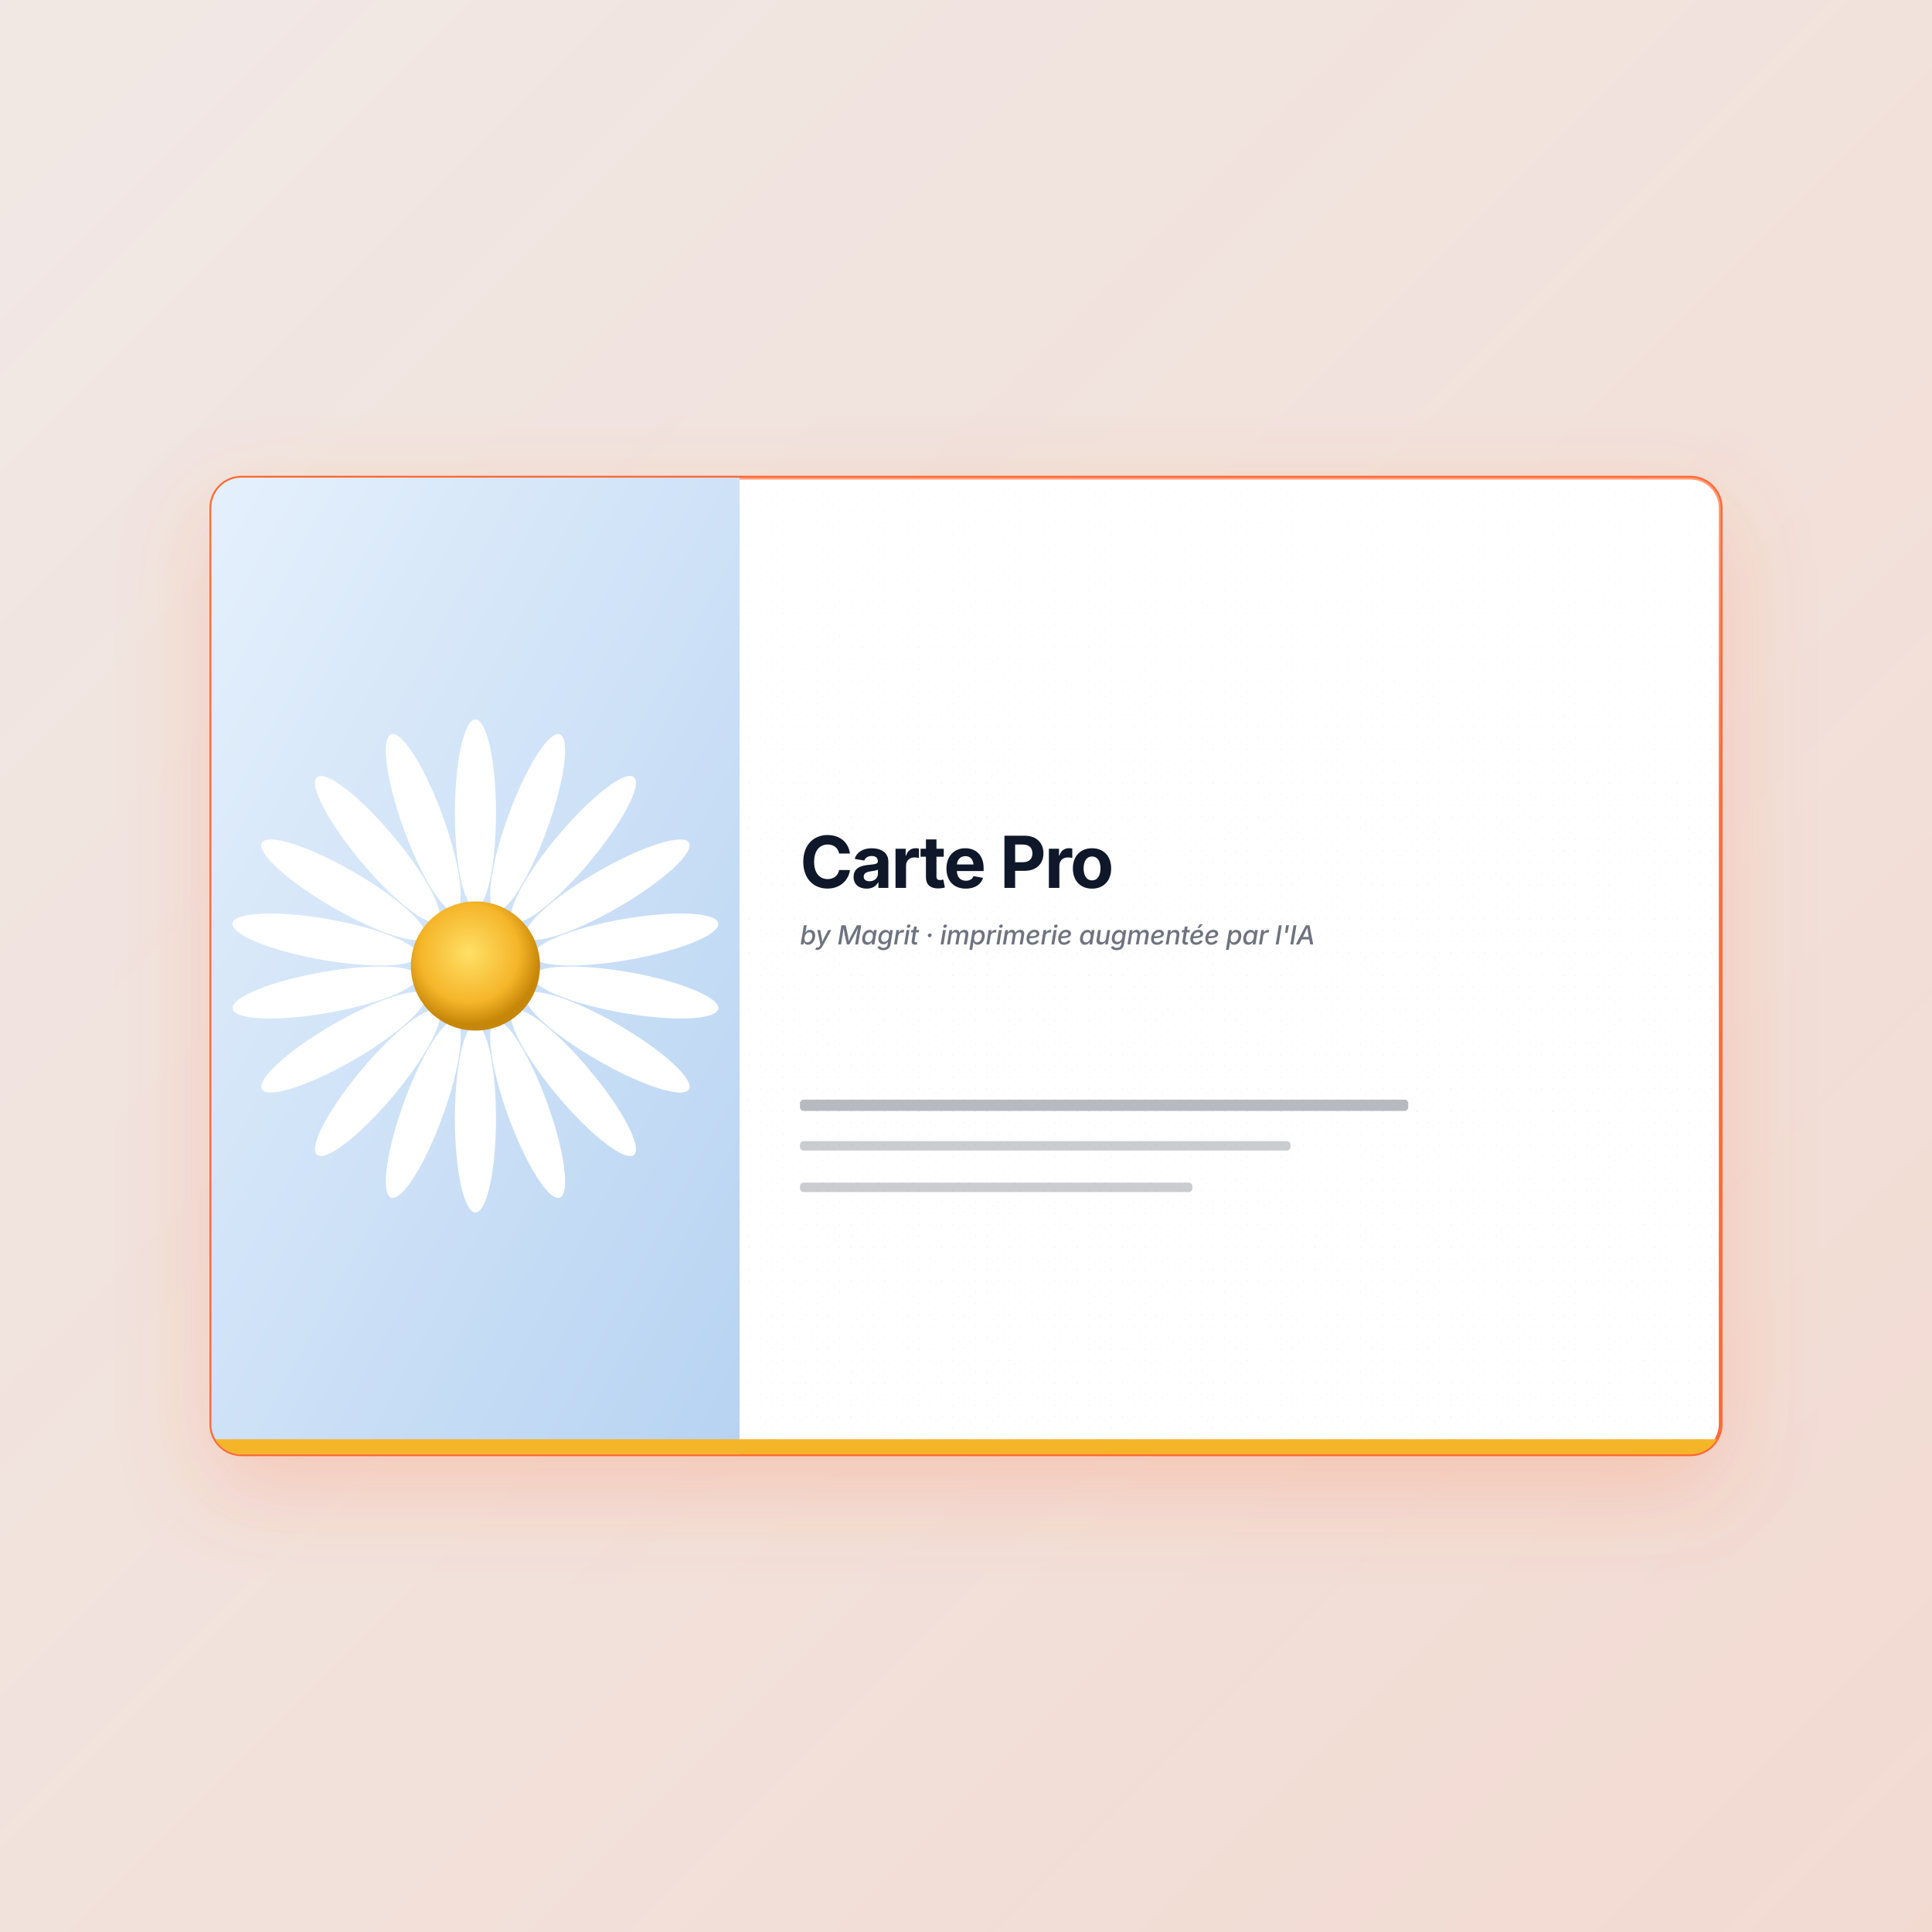
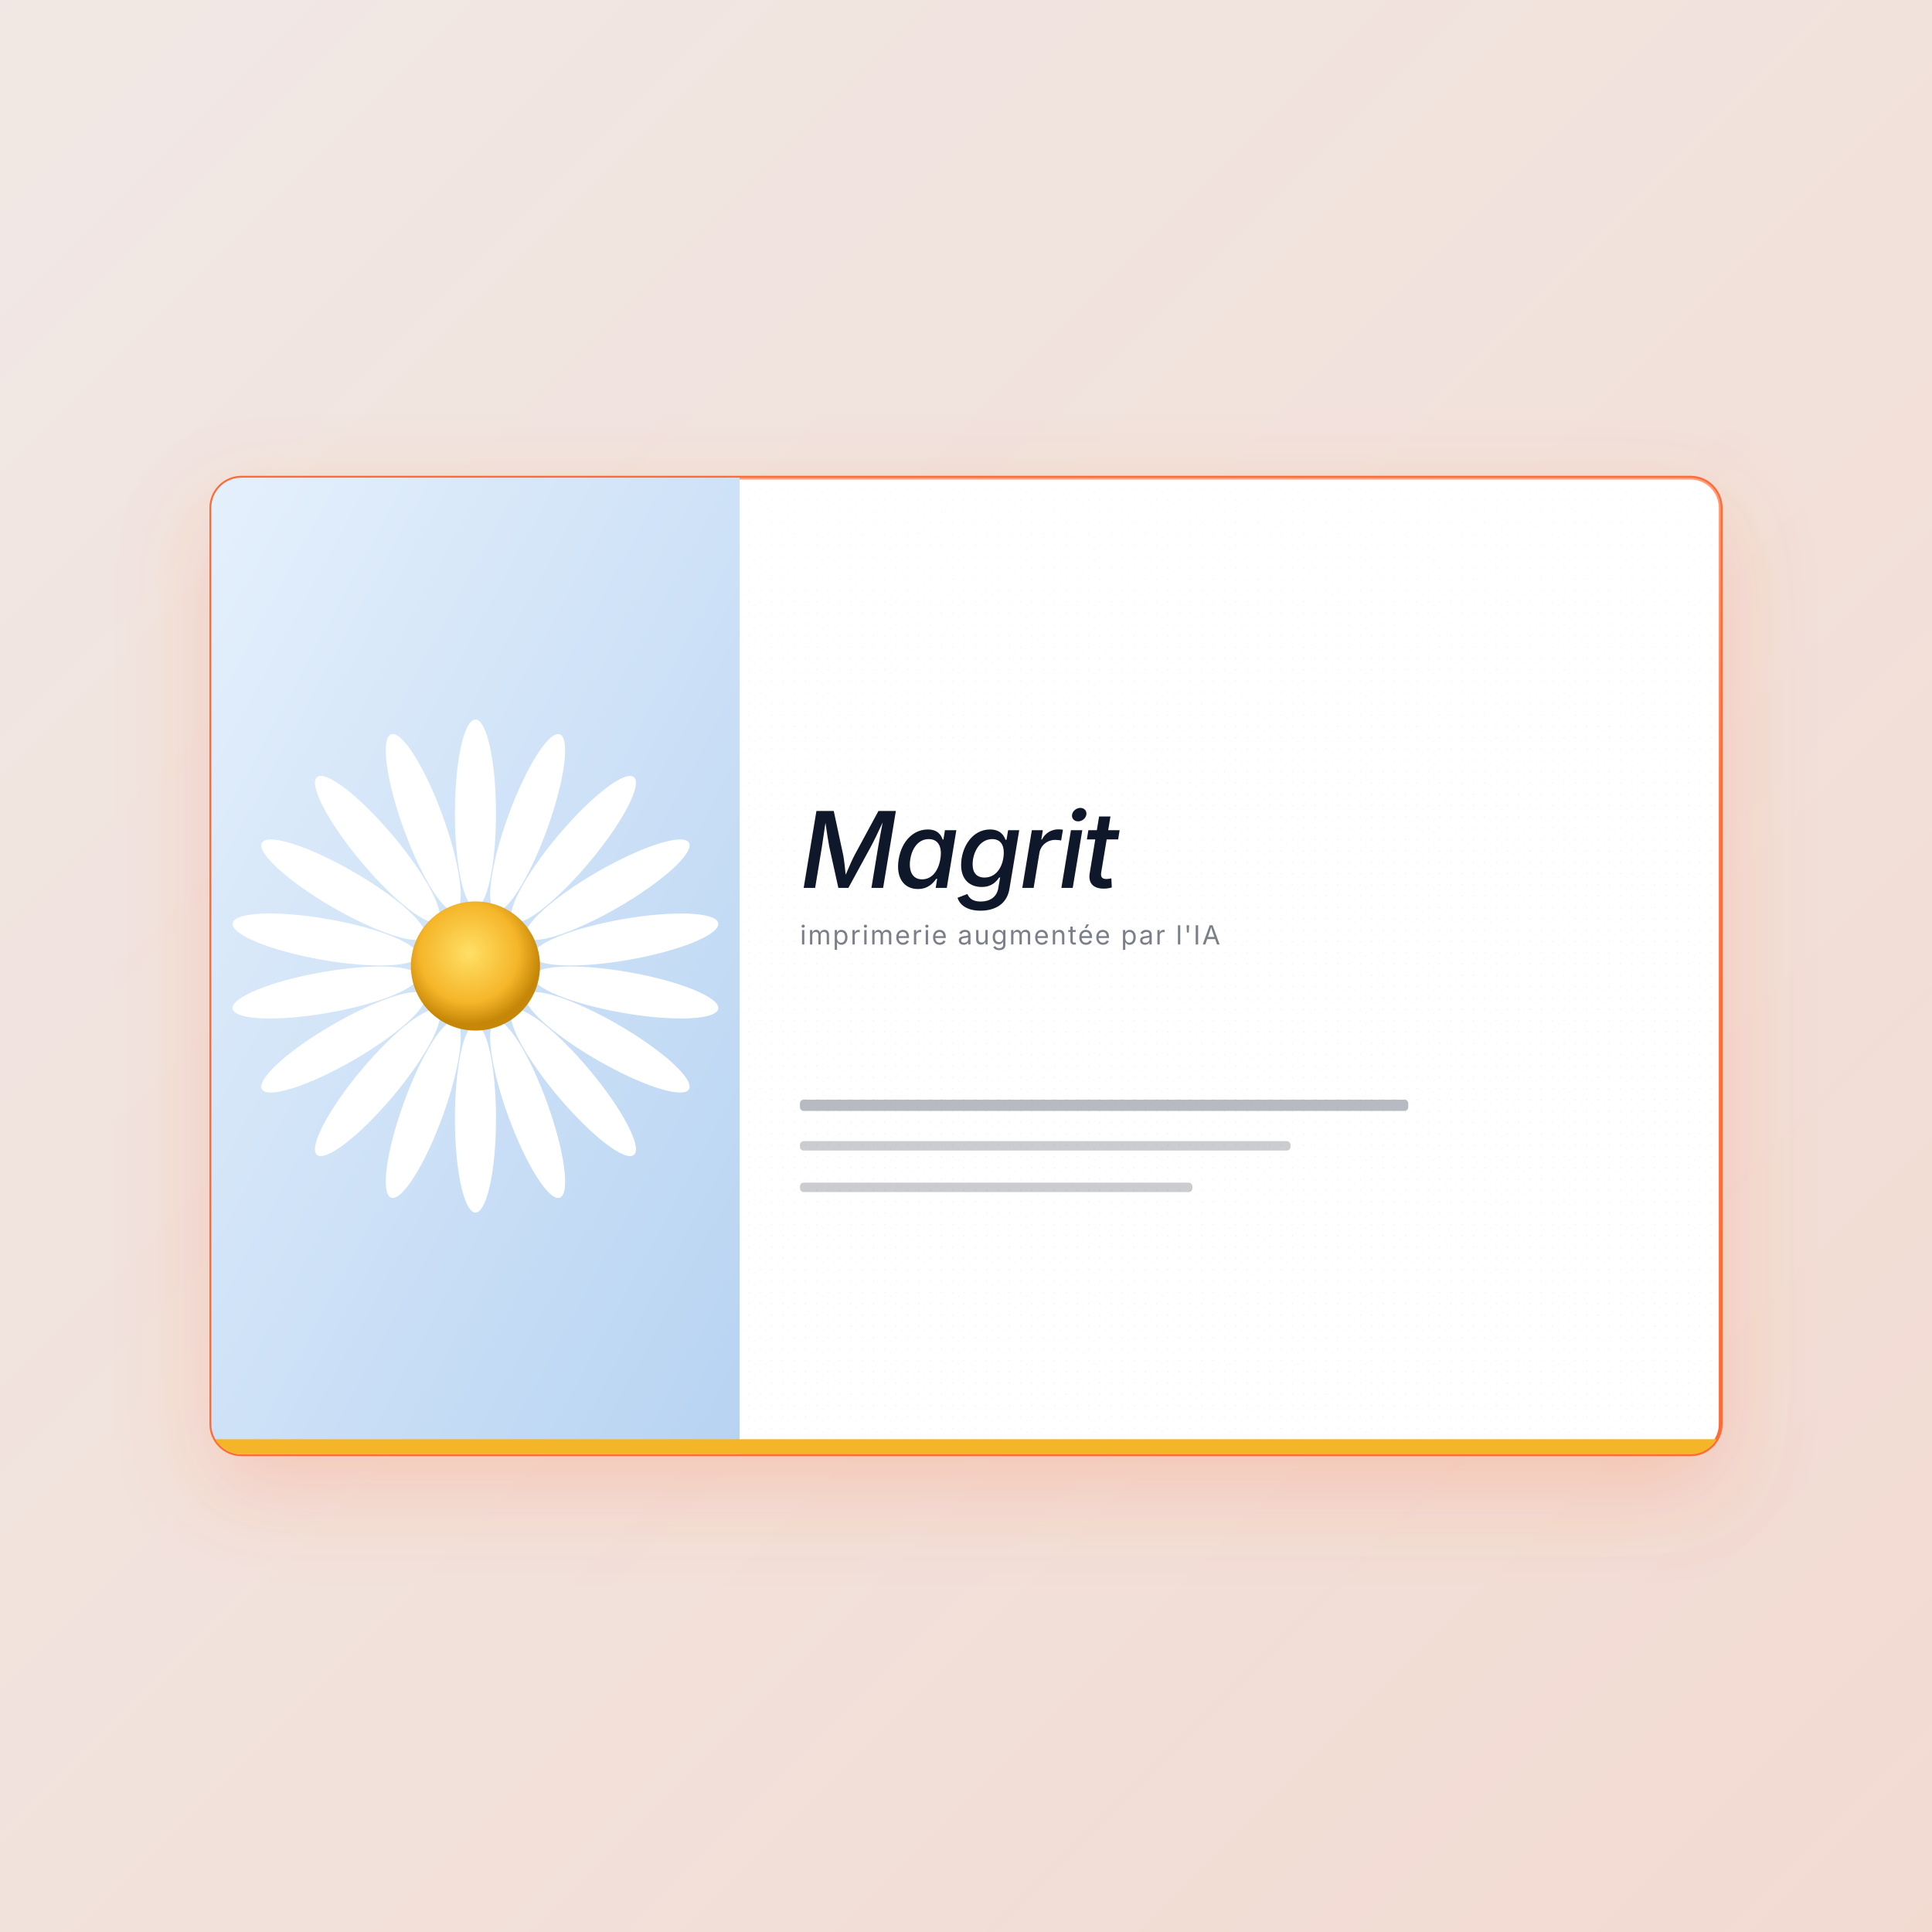
<svg xmlns="http://www.w3.org/2000/svg" viewBox="0 0 1024 1024" width="1024" height="1024">
  <defs>
    <linearGradient id="bg" x1="0%" y1="0%" x2="100%" y2="100%">
      <stop offset="0%" stop-color="#FF6B35" stop-opacity="0.06" />
      <stop offset="100%" stop-color="#FF6B35" stop-opacity="0.16" />
    </linearGradient>
    <linearGradient id="mgTileBand" x1="0%" y1="0%" x2="100%" y2="100%">
      <stop offset="0%" stop-color="#E5F0FC" />
      <stop offset="100%" stop-color="#B7D3F2" />
    </linearGradient>
    <radialGradient id="mgCoreBand" cx="45%" cy="40%" r="55%">
      <stop offset="0%" stop-color="#FFE066" />
      <stop offset="70%" stop-color="#F5B529" />
      <stop offset="100%" stop-color="#C68708" />
    </radialGradient>
    <clipPath id="cardClip">
      <rect x="112" y="253.176" width="800" height="517.647" rx="16" ry="16" />
    </clipPath>
    <filter id="shadowDouble" x="-15%" y="-15%" width="130%" height="130%">
      <feDropShadow dx="0" dy="4" stdDeviation="6" flood-color="#000" flood-opacity="0.18" />
      <feDropShadow dx="0" dy="18" stdDeviation="24" flood-color="#FF6B35" flood-opacity="0.22" />
    </filter>
    <linearGradient id="paperHighlight" x1="0%" y1="0%" x2="0%" y2="100%">
      <stop offset="0%" stop-color="#ffffff" stop-opacity="0.35" />
      <stop offset="35%" stop-color="#ffffff" stop-opacity="0.05" />
      <stop offset="100%" stop-color="#ffffff" stop-opacity="0" />
    </linearGradient>
    <pattern id="paperTexture" width="6" height="6" patternUnits="userSpaceOnUse">
      <rect width="6" height="6" fill="white" />
      <circle cx="1" cy="1" r="0.3" fill="#e5e5e5" opacity="0.6" />
      <circle cx="4" cy="3" r="0.25" fill="#e5e5e5" opacity="0.5" />
    </pattern>
  </defs>
  <rect width="1024" height="1024" fill="url(#bg)" />
  <rect x="112" y="253.176" width="800" height="517.647" fill="url(#paperTexture)" stroke="#FF6B35" stroke-width="2" rx="16" ry="16" filter="url(#shadowDouble)" />
  <rect x="112" y="253.176" width="800" height="517.647" fill="url(#paperHighlight)" rx="16" ry="16" pointer-events="none" />
  <g clip-path="url(#cardClip)">
    <rect x="112" y="253.176" width="280" height="517.647" fill="url(#mgTileBand)" />
    <g transform="translate(252 512)">
      <g fill="#FFFFFF">
        <ellipse cx="0" cy="-80.889" rx="10.889" ry="49.778" transform="rotate(0)" />
        <ellipse cx="0" cy="-80.889" rx="10.889" ry="49.778" transform="rotate(20)" />
        <ellipse cx="0" cy="-80.889" rx="10.889" ry="49.778" transform="rotate(40)" />
        <ellipse cx="0" cy="-80.889" rx="10.889" ry="49.778" transform="rotate(60)" />
        <ellipse cx="0" cy="-80.889" rx="10.889" ry="49.778" transform="rotate(80)" />
        <ellipse cx="0" cy="-80.889" rx="10.889" ry="49.778" transform="rotate(100)" />
        <ellipse cx="0" cy="-80.889" rx="10.889" ry="49.778" transform="rotate(120)" />
        <ellipse cx="0" cy="-80.889" rx="10.889" ry="49.778" transform="rotate(140)" />
        <ellipse cx="0" cy="-80.889" rx="10.889" ry="49.778" transform="rotate(160)" />
        <ellipse cx="0" cy="-80.889" rx="10.889" ry="49.778" transform="rotate(180)" />
        <ellipse cx="0" cy="-80.889" rx="10.889" ry="49.778" transform="rotate(200)" />
        <ellipse cx="0" cy="-80.889" rx="10.889" ry="49.778" transform="rotate(220)" />
        <ellipse cx="0" cy="-80.889" rx="10.889" ry="49.778" transform="rotate(240)" />
        <ellipse cx="0" cy="-80.889" rx="10.889" ry="49.778" transform="rotate(260)" />
        <ellipse cx="0" cy="-80.889" rx="10.889" ry="49.778" transform="rotate(280)" />
        <ellipse cx="0" cy="-80.889" rx="10.889" ry="49.778" transform="rotate(300)" />
        <ellipse cx="0" cy="-80.889" rx="10.889" ry="49.778" transform="rotate(320)" />
        <ellipse cx="0" cy="-80.889" rx="10.889" ry="49.778" transform="rotate(340)" />
      </g>
      <circle r="34.222" fill="url(#mgCoreBand)" />
    </g>
    <rect x="112" y="762.824" width="800" height="8" fill="#F5B529" />
  </g>
-   <text x="424" y="470.588" font-family="Inter" font-size="38" font-weight="700" fill="#0F172A" letter-spacing="-0.025em">Carte Pro</text>
-   <text x="424" y="500.588" font-family="Inter" font-size="14" font-weight="500" font-style="italic" fill="#0F172A" fill-opacity="0.60" letter-spacing="-0.01em">by Magrit · imprimerie augmentée par l'IA</text>
+   <text x="424" y="470.588" font-family="Inter" font-size="56" font-weight="500" font-style="italic" fill="#0F172A" letter-spacing="-0.025em">Magrit</text>
+   <text x="424" y="500.588" font-family="Inter" font-size="14" font-weight="400" fill="#0F172A" fill-opacity="0.55" letter-spacing="0.06em">imprimerie augmentée par l'IA</text>
  <rect x="424" y="582.824" width="322.4" height="6" fill="#0F172A" opacity="0.30" rx="2" />
  <rect x="424" y="604.824" width="260" height="5" fill="#0F172A" opacity="0.22" rx="2" />
  <rect x="424" y="626.824" width="208" height="5" fill="#0F172A" opacity="0.22" rx="2" />
</svg>
